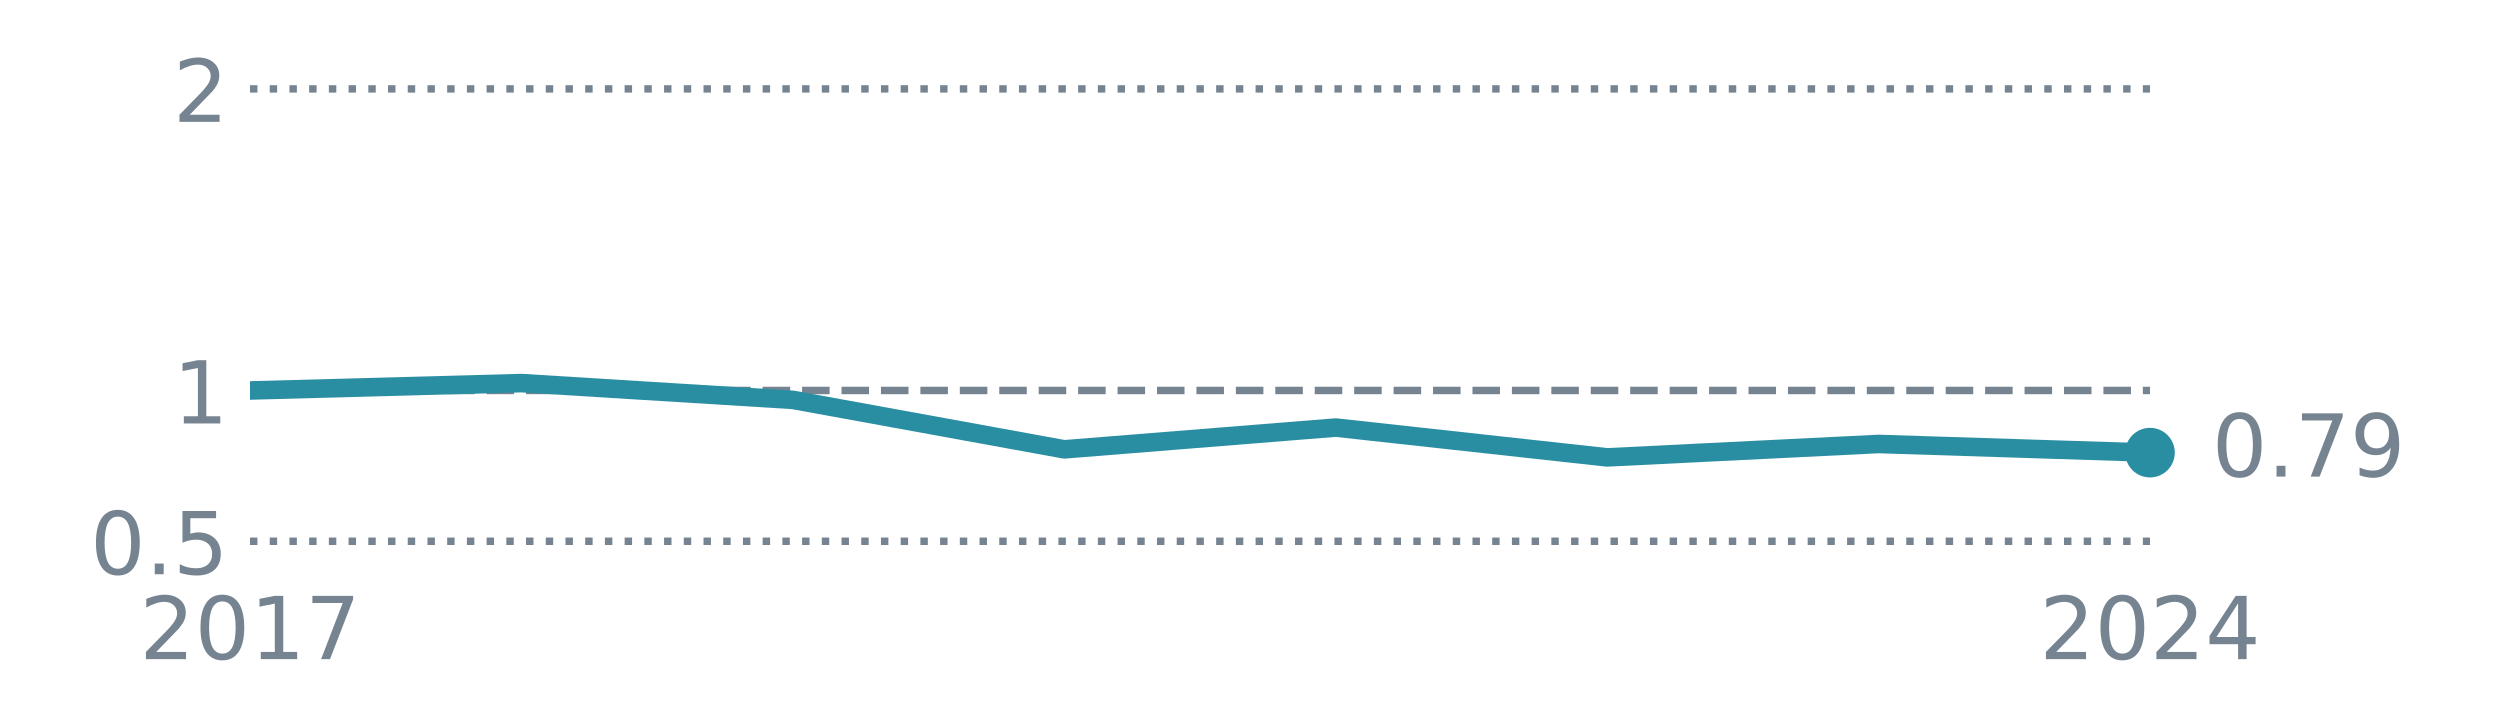
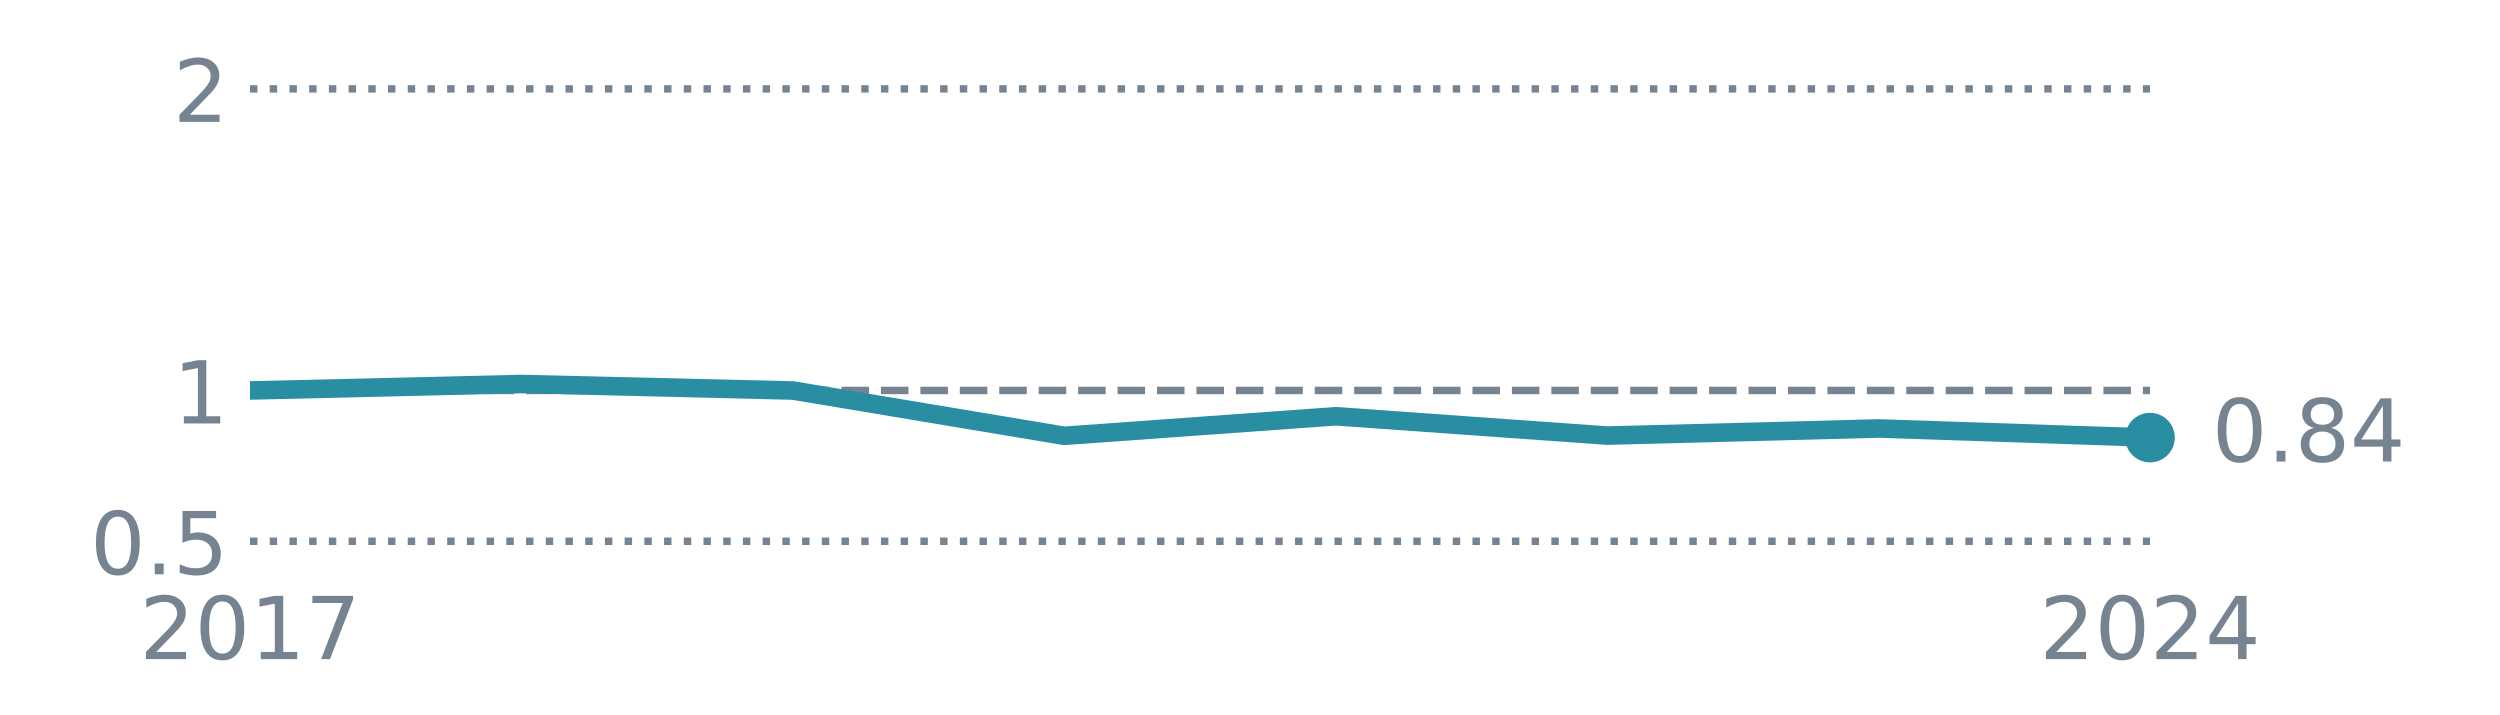
<svg xmlns="http://www.w3.org/2000/svg" xmlns:xlink="http://www.w3.org/1999/xlink" width="403.2pt" height="115.2pt" viewBox="0 0 403.2 115.2" version="1.1">
  <defs>
    <style type="text/css">*{stroke-linejoin: round; stroke-linecap: butt}</style>
  </defs>
  <g id="figure_1">
    <g id="patch_1">
      <path d="M 0 115.2  L 403.2 115.2  L 403.2 0  L 0 0  L 0 115.2  z " style="fill: none" />
    </g>
    <g id="axes_1">
      <g id="patch_2">
        <path d="M 40.32 92.16  L 346.752 92.16  L 346.752 4.608  L 40.32 4.608  L 40.32 92.16  z " style="fill: none" />
      </g>
      <g id="matplotlib.axis_1">
        <g id="xtick_1">
          <g id="line2d_1" />
          <g id="text_1">
            <text style="font-size: 14px; font-family: 'DejaVu Sans', 'Bitstream Vera Sans', 'Computer Modern Sans Serif', 'Lucida Grande', 'Verdana', 'Geneva', 'Lucid', 'Arial', 'Helvetica', 'Avant Garde', sans-serif; text-anchor: middle; fill: #768390" x="40.32" y="106.298" transform="rotate(-0 40.32 106.2978)">2017</text>
          </g>
        </g>
        <g id="xtick_2">
          <g id="line2d_2" />
          <g id="text_2">
            <text style="font-size: 14px; font-family: 'DejaVu Sans', 'Bitstream Vera Sans', 'Computer Modern Sans Serif', 'Lucida Grande', 'Verdana', 'Geneva', 'Lucid', 'Arial', 'Helvetica', 'Avant Garde', sans-serif; text-anchor: middle; fill: #768390" x="346.752" y="106.298" transform="rotate(-0 346.752 106.2978)">2024</text>
          </g>
        </g>
      </g>
      <g id="matplotlib.axis_2">
        <g id="ytick_1">
          <g id="line2d_3" />
          <g id="text_3">
            <text style="font-size: 14px; font-family: 'DejaVu Sans', 'Bitstream Vera Sans', 'Computer Modern Sans Serif', 'Lucida Grande', 'Verdana', 'Geneva', 'Lucid', 'Arial', 'Helvetica', 'Avant Garde', sans-serif; text-anchor: end; fill: #768390" x="36.82" y="92.615" transform="rotate(-0 36.82 92.61491)">0.5</text>
          </g>
        </g>
        <g id="ytick_2">
          <g id="line2d_4" />
          <g id="text_4">
            <text style="font-size: 14px; font-family: 'DejaVu Sans', 'Bitstream Vera Sans', 'Computer Modern Sans Serif', 'Lucida Grande', 'Verdana', 'Geneva', 'Lucid', 'Arial', 'Helvetica', 'Avant Garde', sans-serif; text-anchor: end; fill: #768390" x="36.82" y="68.295" transform="rotate(-0 36.82 68.29491)">1</text>
          </g>
        </g>
        <g id="ytick_3">
          <g id="line2d_5" />
          <g id="text_5">
            <text style="font-size: 14px; font-family: 'DejaVu Sans', 'Bitstream Vera Sans', 'Computer Modern Sans Serif', 'Lucida Grande', 'Verdana', 'Geneva', 'Lucid', 'Arial', 'Helvetica', 'Avant Garde', sans-serif; text-anchor: end; fill: #768390" x="36.82" y="19.655" transform="rotate(-0 36.82 19.65491)">2</text>
          </g>
        </g>
      </g>
      <g id="line2d_6">
        <path d="M 40.32 62.976  L 346.752 62.976  " clip-path="url(#pf06517066e)" style="fill: none; stroke-dasharray: 4.44,1.92; stroke-dashoffset: 0; stroke: #768390; stroke-width: 1.2" />
      </g>
      <g id="line2d_7">
        <path d="M 40.32 87.296  L 346.752 87.296  " clip-path="url(#pf06517066e)" style="fill: none; stroke-dasharray: 1.2,1.98; stroke-dashoffset: 0; stroke: #768390; stroke-width: 1.2" />
      </g>
      <g id="line2d_8">
        <path d="M 40.32 14.336  L 346.752 14.336  " clip-path="url(#pf06517066e)" style="fill: none; stroke-dasharray: 1.2,1.98; stroke-dashoffset: 0; stroke: #768390; stroke-width: 1.2" />
      </g>
      <g id="line2d_9">
-         <path d="M 40.32 62.976  L 84.096 61.786  L 127.872 64.493  L 171.648 72.469  L 215.424 68.958  L 259.2 73.767  L 302.976 71.603  L 346.752 73.001  " clip-path="url(#pf06517066e)" style="fill: none; stroke: #2a8ea3; stroke-width: 3; stroke-linecap: square" />
+         <path d="M 40.32 62.976  L 84.096 61.932  L 127.872 62.983  L 171.648 70.29  L 215.424 67.134  L 259.2 70.253  L 302.976 69.104  L 346.752 70.578  " clip-path="url(#pf06517066e)" style="fill: none; stroke: #2a8ea3; stroke-width: 3; stroke-linecap: square" />
      </g>
      <g id="line2d_10">
        <defs>
          <path id="m9b128fa644" d="M 0 3.5  C 0.928 3.5 1.819 3.131 2.475 2.475  C 3.131 1.819 3.5 0.928 3.5 0  C 3.5 -0.928 3.131 -1.819 2.475 -2.475  C 1.819 -3.131 0.928 -3.5 0 -3.5  C -0.928 -3.5 -1.819 -3.131 -2.475 -2.475  C -3.131 -1.819 -3.5 -0.928 -3.5 0  C -3.5 0.928 -3.131 1.819 -2.475 2.475  C -1.819 3.131 -0.928 3.5 0 3.5  z " style="stroke: #2a8ea3" />
        </defs>
        <g>
-           <use xlink:href="#m9b128fa644" x="346.752" y="73.001" style="fill: #2a8ea3; stroke: #2a8ea3" />
+           <use xlink:href="#m9b128fa644" x="346.752" y="70.578" style="fill: #2a8ea3; stroke: #2a8ea3" />
        </g>
      </g>
      <g id="text_6">
-         <text style="font-size: 14px; font-family: 'DejaVu Sans', 'Bitstream Vera Sans', 'Computer Modern Sans Serif', 'Lucida Grande', 'Verdana', 'Geneva', 'Lucid', 'Arial', 'Helvetica', 'Avant Garde', sans-serif; text-anchor: start; fill: #768390" x="356.752" y="76.864" transform="rotate(-0 356.752 76.86423)">0.79</text>
+         <text style="font-size: 14px; font-family: 'DejaVu Sans', 'Bitstream Vera Sans', 'Computer Modern Sans Serif', 'Lucida Grande', 'Verdana', 'Geneva', 'Lucid', 'Arial', 'Helvetica', 'Avant Garde', sans-serif; text-anchor: start; fill: #768390" x="356.752" y="74.441" transform="rotate(-0 356.752 74.4408)">0.84</text>
      </g>
    </g>
  </g>
  <defs>
    <clipPath id="pf06517066e">
      <rect x="40.32" y="4.608" width="306.432" height="87.552" />
    </clipPath>
  </defs>
</svg>
